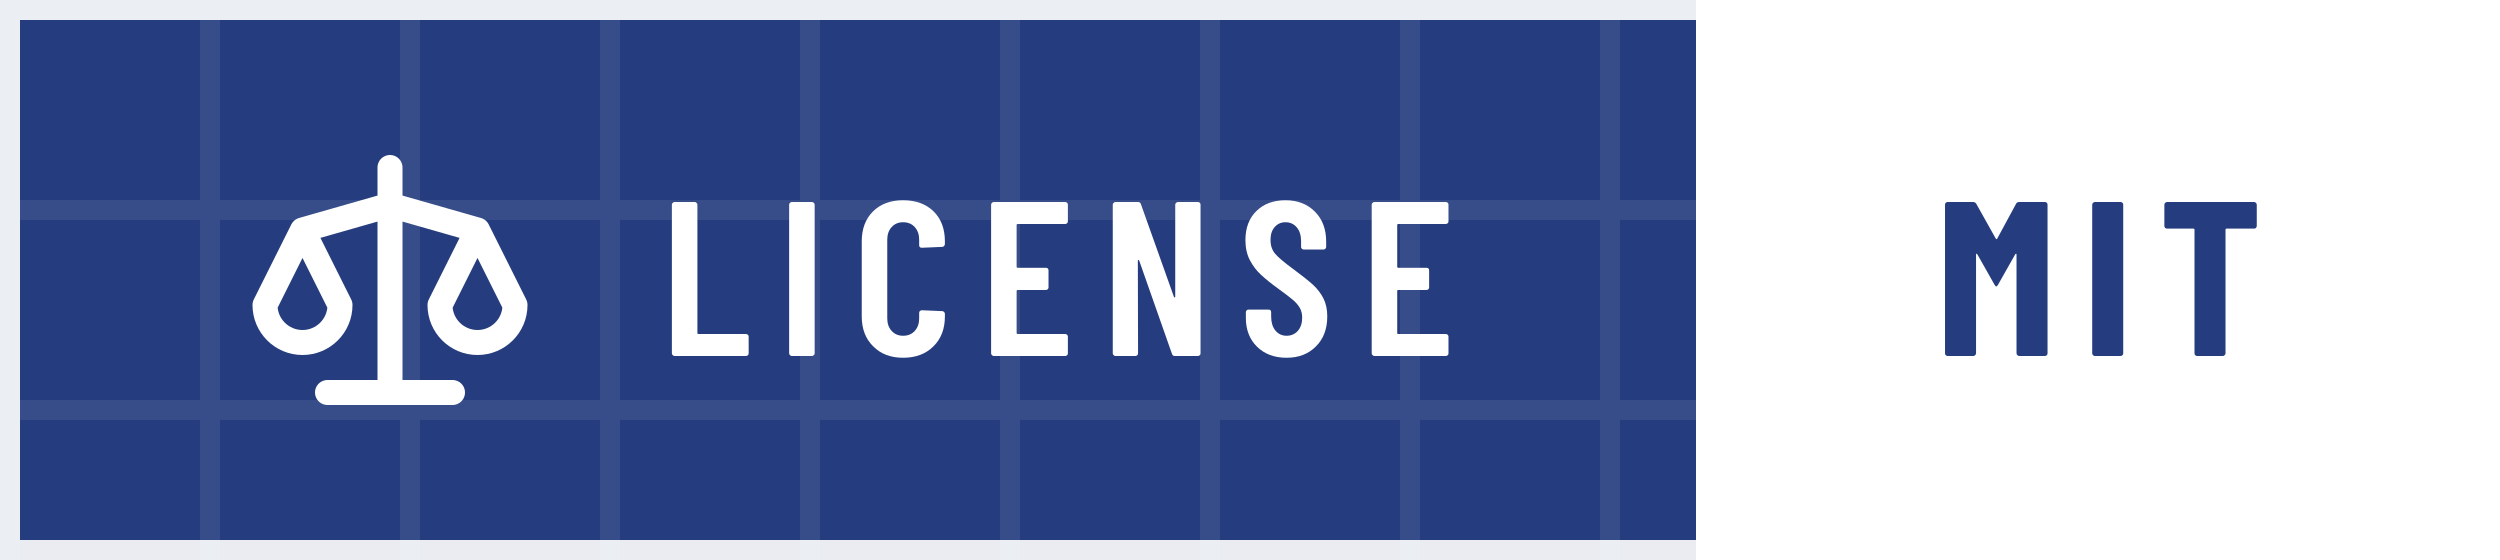
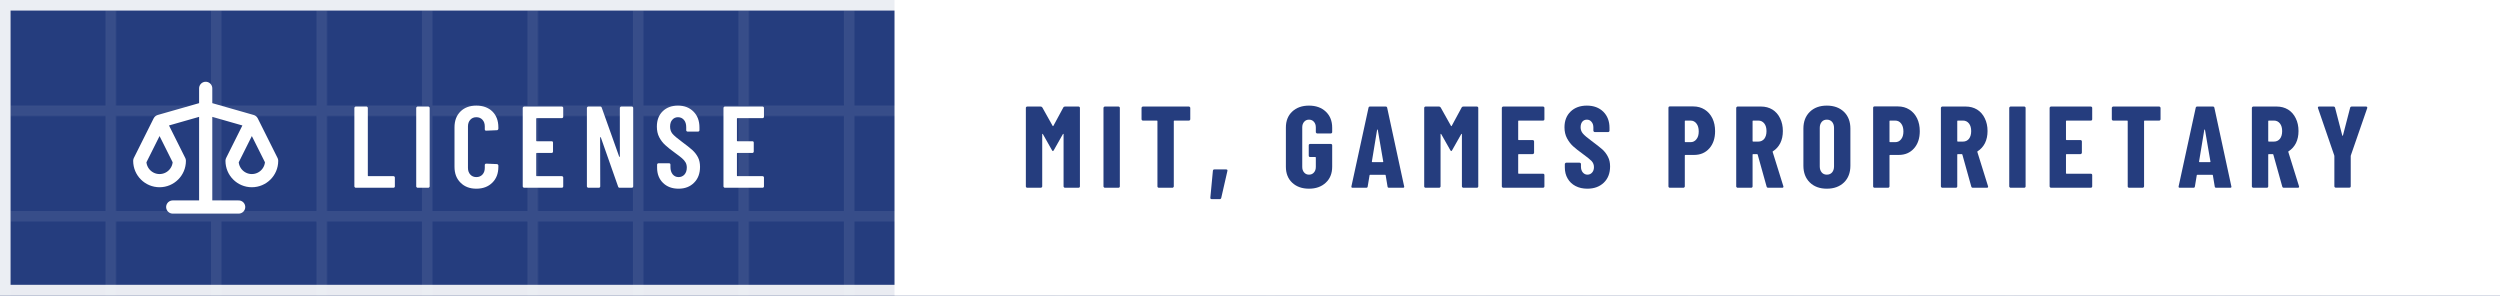
- <svg xmlns="http://www.w3.org/2000/svg" width="125" height="28" viewBox="0 0 125 28" role="img" aria-label="License: MIT">
+ <svg xmlns="http://www.w3.org/2000/svg" width="237" height="28" viewBox="0 0 237 28" role="img" aria-label="License: MIT, games proprietary">
  <defs>
-     <pattern id="pce622d" width="10" height="10" patternUnits="userSpaceOnUse">
+     <pattern id="pf17749" width="10" height="10" patternUnits="userSpaceOnUse">
      <path d="M10 .5H.5V10" fill="none" stroke="#FFFFFF" stroke-opacity=".085" />
    </pattern>
-     <path id="m67-ce622d" d="M42 180V521Q42 607 94 658Q145 708 230 708Q316 708 368 658Q420 607 420 521V509Q420 504 416 500Q413 496 408 496L315 492Q303 492 303 504V529Q303 564 283 586Q263 608 230 608Q198 608 178 586Q158 564 158 529V171Q158 136 178 114Q198 92 230 92Q263 92 283 114Q303 136 303 171V196Q303 201 306 204Q310 208 315 208L408 204Q413 204 416 200Q420 197 420 192V180Q420 95 368 44Q316 -8 230 -8Q145 -8 94 44Q42 95 42 180Z" />
-     <path id="m69-ce622d" d="M391 600H175Q170 600 170 595V406Q170 401 175 401H303Q308 401 312 398Q315 394 315 389V312Q315 307 312 304Q308 300 303 300H175Q170 300 170 295V105Q170 100 175 100H391Q396 100 400 96Q403 93 403 88V12Q403 7 400 4Q396 0 391 0H66Q61 0 58 4Q54 7 54 12V688Q54 693 58 696Q61 700 66 700H391Q396 700 400 696Q403 693 403 688V612Q403 607 400 604Q396 600 391 600Z" />
-     <path id="m73-ce622d" d="M54 12V688Q54 693 58 696Q61 700 66 700H158Q163 700 166 696Q170 693 170 688V12Q170 7 166 4Q163 0 158 0H66Q61 0 58 4Q54 7 54 12Z" />
-     <path id="m76-ce622d" d="M54 12V688Q54 693 58 696Q61 700 66 700H158Q163 700 166 696Q170 693 170 688V105Q170 100 175 100H391Q396 100 400 96Q403 93 403 88V12Q403 7 400 4Q396 0 391 0H66Q61 0 58 4Q54 7 54 12Z" />
-     <path id="m78-ce622d" d="M350 700H441Q446 700 450 696Q453 693 453 688V12Q453 7 450 4Q446 0 441 0H336Q326 0 323 10L174 434Q173 437 170 436Q168 436 168 433L169 12Q169 7 166 4Q162 0 157 0H66Q61 0 58 4Q54 7 54 12V688Q54 693 58 696Q61 700 66 700H169Q179 700 182 690L332 269Q333 266 336 266Q338 267 338 270V688Q338 693 342 696Q345 700 350 700Z" />
-     <path id="m83-ce622d" d="M34 173V199Q34 204 38 208Q41 211 46 211H137Q142 211 146 208Q149 204 149 199V179Q149 140 168 116Q188 92 219 92Q250 92 270 114Q290 137 290 174Q290 200 279 219Q268 238 248 255Q228 272 184 304Q134 340 104 368Q73 396 52 436Q32 475 32 527Q32 610 82 659Q132 708 214 708Q297 708 348 656Q399 605 399 520V496Q399 491 396 488Q392 484 387 484H297Q292 484 288 488Q285 491 285 496V522Q285 561 266 584Q246 608 214 608Q184 608 165 586Q146 565 146 527Q146 491 166 466Q187 441 247 397Q308 352 339 324Q370 295 387 261Q404 227 404 180Q404 95 353 44Q302 -8 219 -8Q136 -8 85 42Q34 92 34 173Z" />
-     <path id="n73-ce622d" d="M44 12V688Q44 693 48 696Q51 700 56 700H173Q178 700 182 696Q185 693 185 688V12Q185 7 182 4Q178 0 173 0H56Q51 0 48 4Q44 7 44 12Z" />
-     <path id="n77-ce622d" d="M379 700H495Q500 700 504 696Q507 693 507 688V12Q507 7 504 4Q500 0 495 0H378Q373 0 370 4Q366 7 366 12V461Q366 465 364 465Q362 465 360 462L282 324Q277 316 274 316Q271 316 266 324L188 462Q186 465 184 465Q182 465 182 461V12Q182 7 178 4Q175 0 170 0H53Q48 0 44 4Q41 7 41 12V688Q41 693 44 696Q48 700 53 700H168Q178 700 183 692L272 533Q275 529 278 533L364 692Q368 700 379 700Z" />
-     <path id="n84-ce622d" d="M444 688V591Q444 586 440 582Q437 579 432 579H307Q302 579 302 574V12Q302 7 298 4Q295 0 290 0H173Q168 0 164 4Q161 7 161 12V574Q161 579 156 579H36Q31 579 28 582Q24 586 24 591V688Q24 693 28 696Q31 700 36 700H432Q437 700 440 696Q444 693 444 688Z" />
+     <path id="m67-f17749" d="M42 180V521Q42 607 94 658Q145 708 230 708Q316 708 368 658Q420 607 420 521V509Q420 504 416 500Q413 496 408 496L315 492Q303 492 303 504V529Q303 564 283 586Q263 608 230 608Q198 608 178 586Q158 564 158 529V171Q158 136 178 114Q198 92 230 92Q263 92 283 114Q303 136 303 171V196Q303 201 306 204Q310 208 315 208L408 204Q413 204 416 200Q420 197 420 192V180Q420 95 368 44Q316 -8 230 -8Q145 -8 94 44Q42 95 42 180Z" />
+     <path id="m69-f17749" d="M391 600H175Q170 600 170 595V406Q170 401 175 401H303Q308 401 312 398Q315 394 315 389V312Q315 307 312 304Q308 300 303 300H175Q170 300 170 295V105Q170 100 175 100H391Q396 100 400 96Q403 93 403 88V12Q403 7 400 4Q396 0 391 0H66Q61 0 58 4Q54 7 54 12V688Q54 693 58 696Q61 700 66 700H391Q396 700 400 696Q403 693 403 688V612Q403 607 400 604Q396 600 391 600Z" />
+     <path id="m73-f17749" d="M54 12V688Q54 693 58 696Q61 700 66 700H158Q163 700 166 696Q170 693 170 688V12Q170 7 166 4Q163 0 158 0H66Q61 0 58 4Q54 7 54 12Z" />
+     <path id="m76-f17749" d="M54 12V688Q54 693 58 696Q61 700 66 700H158Q163 700 166 696Q170 693 170 688V105Q170 100 175 100H391Q396 100 400 96Q403 93 403 88V12Q403 7 400 4Q396 0 391 0H66Q61 0 58 4Q54 7 54 12Z" />
+     <path id="m78-f17749" d="M350 700H441Q446 700 450 696Q453 693 453 688V12Q453 7 450 4Q446 0 441 0H336Q326 0 323 10L174 434Q173 437 170 436Q168 436 168 433L169 12Q169 7 166 4Q162 0 157 0H66Q61 0 58 4Q54 7 54 12V688Q54 693 58 696Q61 700 66 700H169Q179 700 182 690L332 269Q333 266 336 266Q338 267 338 270V688Q338 693 342 696Q345 700 350 700Z" />
+     <path id="m83-f17749" d="M34 173V199Q34 204 38 208Q41 211 46 211H137Q142 211 146 208Q149 204 149 199V179Q149 140 168 116Q188 92 219 92Q250 92 270 114Q290 137 290 174Q290 200 279 219Q268 238 248 255Q228 272 184 304Q134 340 104 368Q73 396 52 436Q32 475 32 527Q32 610 82 659Q132 708 214 708Q297 708 348 656Q399 605 399 520V496Q399 491 396 488Q392 484 387 484H297Q292 484 288 488Q285 491 285 496V522Q285 561 266 584Q246 608 214 608Q184 608 165 586Q146 565 146 527Q146 491 166 466Q187 441 247 397Q308 352 339 324Q370 295 387 261Q404 227 404 180Q404 95 353 44Q302 -8 219 -8Q136 -8 85 42Q34 92 34 173Z" />
+     <path id="n44-f17749" d="M30 -85 52 147Q54 158 64 158H166Q180 158 177 145L124 -87Q121 -98 111 -98H42Q36 -98 32 -94Q29 -91 30 -85Z" />
+     <path id="n65-f17749" d="M325 11 309 107Q309 112 303 112H176Q170 112 170 107L154 11Q153 0 141 0H24Q11 0 14 13L161 689Q163 700 174 700H309Q320 700 322 689L468 13L469 9Q469 0 458 0H338Q326 0 325 11ZM194 221H284Q289 221 288 226L241 499Q240 502 238 502Q236 502 235 499L190 226Q190 221 194 221Z" />
+     <path id="n69-f17749" d="M399 579H190Q185 579 185 574V416Q185 411 190 411H310Q315 411 318 408Q322 404 322 399V302Q322 297 318 294Q315 290 310 290H190Q185 290 185 285V126Q185 121 190 121H399Q404 121 408 118Q411 114 411 109V12Q411 7 408 4Q404 0 399 0H56Q51 0 48 4Q44 7 44 12V688Q44 693 48 696Q51 700 56 700H399Q404 700 408 696Q411 693 411 688V591Q411 586 408 582Q404 579 399 579Z" />
+     <path id="n71-f17749" d="M34 181V519Q34 605 88 656Q143 708 233 708Q323 708 378 656Q433 604 433 518V480Q433 475 430 472Q426 468 421 468H304Q299 468 296 472Q292 475 292 480V520Q292 550 276 568Q260 587 233 587Q207 587 191 568Q175 550 175 520V180Q175 150 191 132Q207 113 233 113Q260 113 276 132Q292 150 292 180V260Q292 265 287 265H243Q238 265 234 268Q231 272 231 277V366Q231 371 234 374Q238 378 243 378H421Q426 378 430 374Q433 371 433 366V181Q433 95 378 44Q323 -8 233 -8Q143 -8 88 44Q34 95 34 181Z" />
+     <path id="n73-f17749" d="M44 12V688Q44 693 48 696Q51 700 56 700H173Q178 700 182 696Q185 693 185 688V12Q185 7 182 4Q178 0 173 0H56Q51 0 48 4Q44 7 44 12Z" />
+     <path id="n77-f17749" d="M379 700H495Q500 700 504 696Q507 693 507 688V12Q507 7 504 4Q500 0 495 0H378Q373 0 370 4Q366 7 366 12V461Q366 465 364 465Q362 465 360 462L282 324Q277 316 274 316Q271 316 266 324L188 462Q186 465 184 465Q182 465 182 461V12Q182 7 178 4Q175 0 170 0H53Q48 0 44 4Q41 7 41 12V688Q41 693 44 696Q48 700 53 700H168Q178 700 183 692L272 533Q275 529 278 533L364 692Q368 700 379 700Z" />
+     <path id="n79-f17749" d="M34 190V510Q34 600 89 654Q144 708 236 708Q328 708 384 654Q439 600 439 510V190Q439 100 384 46Q328 -8 236 -8Q144 -8 89 46Q34 100 34 190ZM298 184V516Q298 548 281 568Q264 587 236 587Q208 587 192 568Q175 548 175 516V184Q175 152 192 132Q208 113 236 113Q264 113 281 132Q298 152 298 184Z" />
+     <path id="n80-f17749" d="M445 488Q445 395 395 339Q345 283 264 283H189Q184 283 184 278V12Q184 7 180 4Q177 0 172 0H55Q50 0 46 4Q43 7 43 12V689Q43 694 46 698Q50 701 55 701H257Q312 701 355 674Q398 647 422 598Q445 550 445 488ZM304 485Q304 529 284 554Q265 579 233 579H189Q184 579 184 574V398Q184 393 189 393H233Q265 393 284 418Q304 442 304 485Z" />
+     <path id="n82-f17749" d="M306 10 229 286Q227 290 224 290H190Q185 290 185 285V12Q185 7 182 4Q178 0 173 0H56Q51 0 48 4Q44 7 44 12V688Q44 693 48 696Q51 700 56 700H258Q313 700 356 674Q399 647 422 599Q446 551 446 489Q446 430 424 385Q401 340 361 315Q359 314 358 312Q357 311 358 309L450 14L451 10Q451 0 440 0H320Q309 0 306 10ZM185 574V403Q185 398 190 398H235Q266 398 286 422Q305 447 305 488Q305 530 286 554Q266 579 235 579H190Q185 579 185 574Z" />
+     <path id="n83-f17749" d="M30 175V204Q30 209 34 212Q37 216 42 216H157Q162 216 166 212Q169 209 169 204V182Q169 151 185 132Q201 113 225 113Q249 113 265 131Q281 149 281 178Q281 208 261 230Q241 251 183 293Q133 329 102 357Q71 385 49 426Q27 467 27 521Q27 606 80 657Q133 708 220 708Q308 708 362 655Q415 602 415 516V492Q415 487 412 484Q408 480 403 480H288Q283 480 280 484Q276 487 276 492V519Q276 550 260 568Q245 587 220 587Q196 587 181 570Q166 552 166 521Q166 491 185 468Q204 445 260 404Q322 358 354 330Q385 301 402 266Q420 232 420 184Q420 96 366 44Q312 -8 224 -8Q166 -8 122 15Q78 38 54 80Q30 121 30 175Z" />
+     <path id="n84-f17749" d="M444 688V591Q444 586 440 582Q437 579 432 579H307Q302 579 302 574V12Q302 7 298 4Q295 0 290 0H173Q168 0 164 4Q161 7 161 12V574Q161 579 156 579H36Q31 579 28 582Q24 586 24 591V688Q24 693 28 696Q31 700 36 700H432Q437 700 440 696Q444 693 444 688Z" />
+     <path id="n89-f17749" d="M166 13V273L165 279L25 686Q24 688 24 691Q24 700 35 700H158Q169 700 172 690L234 451Q235 448 237 448Q239 448 240 451L302 690Q305 700 316 700H439Q445 700 448 696Q451 693 449 686L308 279L307 273V13Q307 8 304 4Q300 1 295 1H178Q173 1 170 4Q166 8 166 13Z" />
  </defs>
-   <rect width="125" height="28" fill="#253D7E" />
-   <rect width="125" height="28" fill="url(#pce622d)" />
-   <path d="M84.8 0H125V28H84.8Z" fill="#FFFFFF" />
+   <rect width="237" height="28" fill="#253D7E" />
+   <rect width="237" height="28" fill="url(#pf17749)" />
+   <path d="M84.8 0H237V28H84.8Z" fill="#FFFFFF" />
  <g transform="translate(12 6.5) scale(0.625)" fill="none" stroke="#FFFFFF" stroke-width="2" stroke-linecap="round" stroke-linejoin="round">
    <path d="M12 3v18M7 21h10M12 6l-7 2 3 6a3 3 0 0 1-6 0l3-6M12 6l7 2-3 6a3 3 0 0 0 6 0l-3-6" />
  </g>
  <g transform="translate(33 17.8) scale(0.011 -0.011)" fill="#FFFFFF">
-     <use href="#m76-ce622d" x="0" />
-     <use href="#m73-ce622d" x="533" />
-     <use href="#m67-ce622d" x="875" />
-     <use href="#m69-ce622d" x="1451" />
-     <use href="#m78-ce622d" x="2004" />
-     <use href="#m83-ce622d" x="2629" />
-     <use href="#m69-ce622d" x="3181" />
+     <use href="#m76-f17749" x="0" />
+     <use href="#m73-f17749" x="533" />
+     <use href="#m67-f17749" x="875" />
+     <use href="#m69-f17749" x="1451" />
+     <use href="#m78-f17749" x="2004" />
+     <use href="#m83-f17749" x="2629" />
+     <use href="#m69-f17749" x="3181" />
  </g>
  <g transform="translate(96.8 17.8) scale(0.011 -0.011)" fill="#253D7E">
-     <use href="#n77-ce622d" x="0" />
-     <use href="#n73-ce622d" x="666" />
-     <use href="#n84-ce622d" x="1014" />
+     <use href="#n77-f17749" x="0" />
+     <use href="#n73-f17749" x="666" />
+     <use href="#n84-f17749" x="1014" />
+     <use href="#n44-f17749" x="1601" />
+     <use href="#n71-f17749" x="2248" />
+     <use href="#n65-f17749" x="2833" />
+     <use href="#n77-f17749" x="3433" />
+     <use href="#n69-f17749" x="4099" />
+     <use href="#n83-f17749" x="4656" />
+     <use href="#n80-f17749" x="5536" />
+     <use href="#n82-f17749" x="6119" />
+     <use href="#n79-f17749" x="6708" />
+     <use href="#n80-f17749" x="7300" />
+     <use href="#n82-f17749" x="7883" />
+     <use href="#n73-f17749" x="8472" />
+     <use href="#n69-f17749" x="8820" />
+     <use href="#n84-f17749" x="9376" />
+     <use href="#n65-f17749" x="9962" />
+     <use href="#n82-f17749" x="10563" />
+     <use href="#n89-f17749" x="11152" />
  </g>
-   <rect x=".5" y=".5" width="124" height="27" fill="none" stroke="#FFFFFF" stroke-opacity=".9" />
+   <rect x=".5" y=".5" width="236" height="27" fill="none" stroke="#FFFFFF" stroke-opacity=".9" />
</svg>
